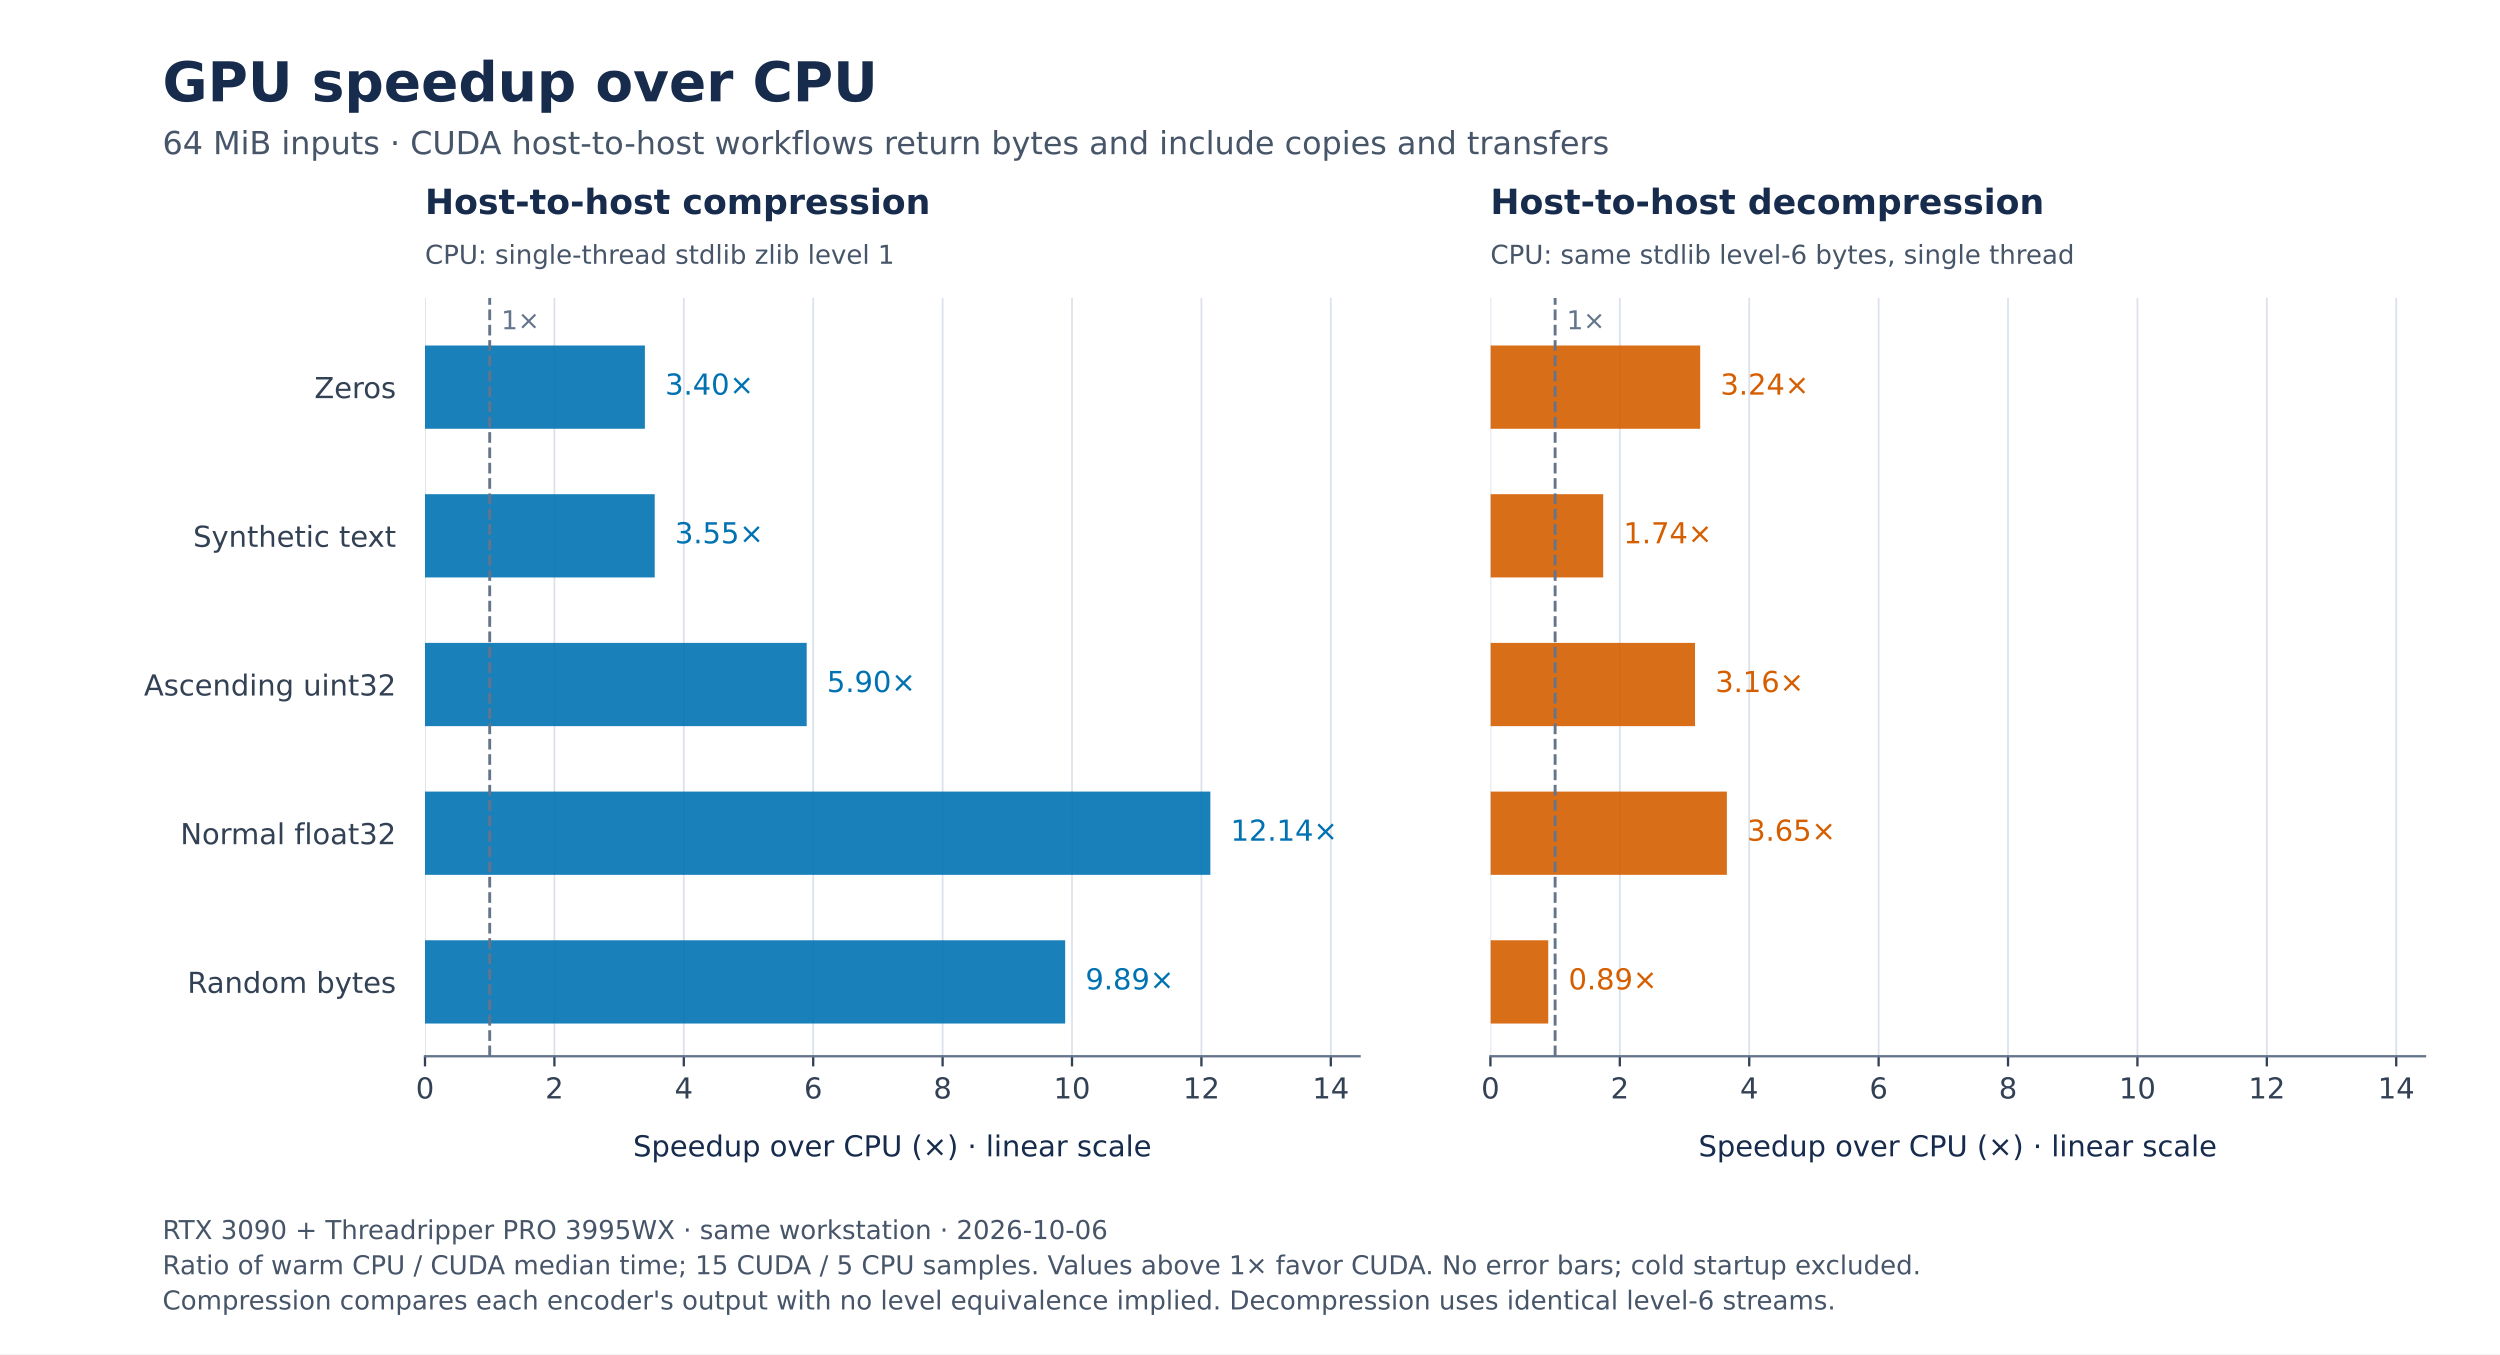
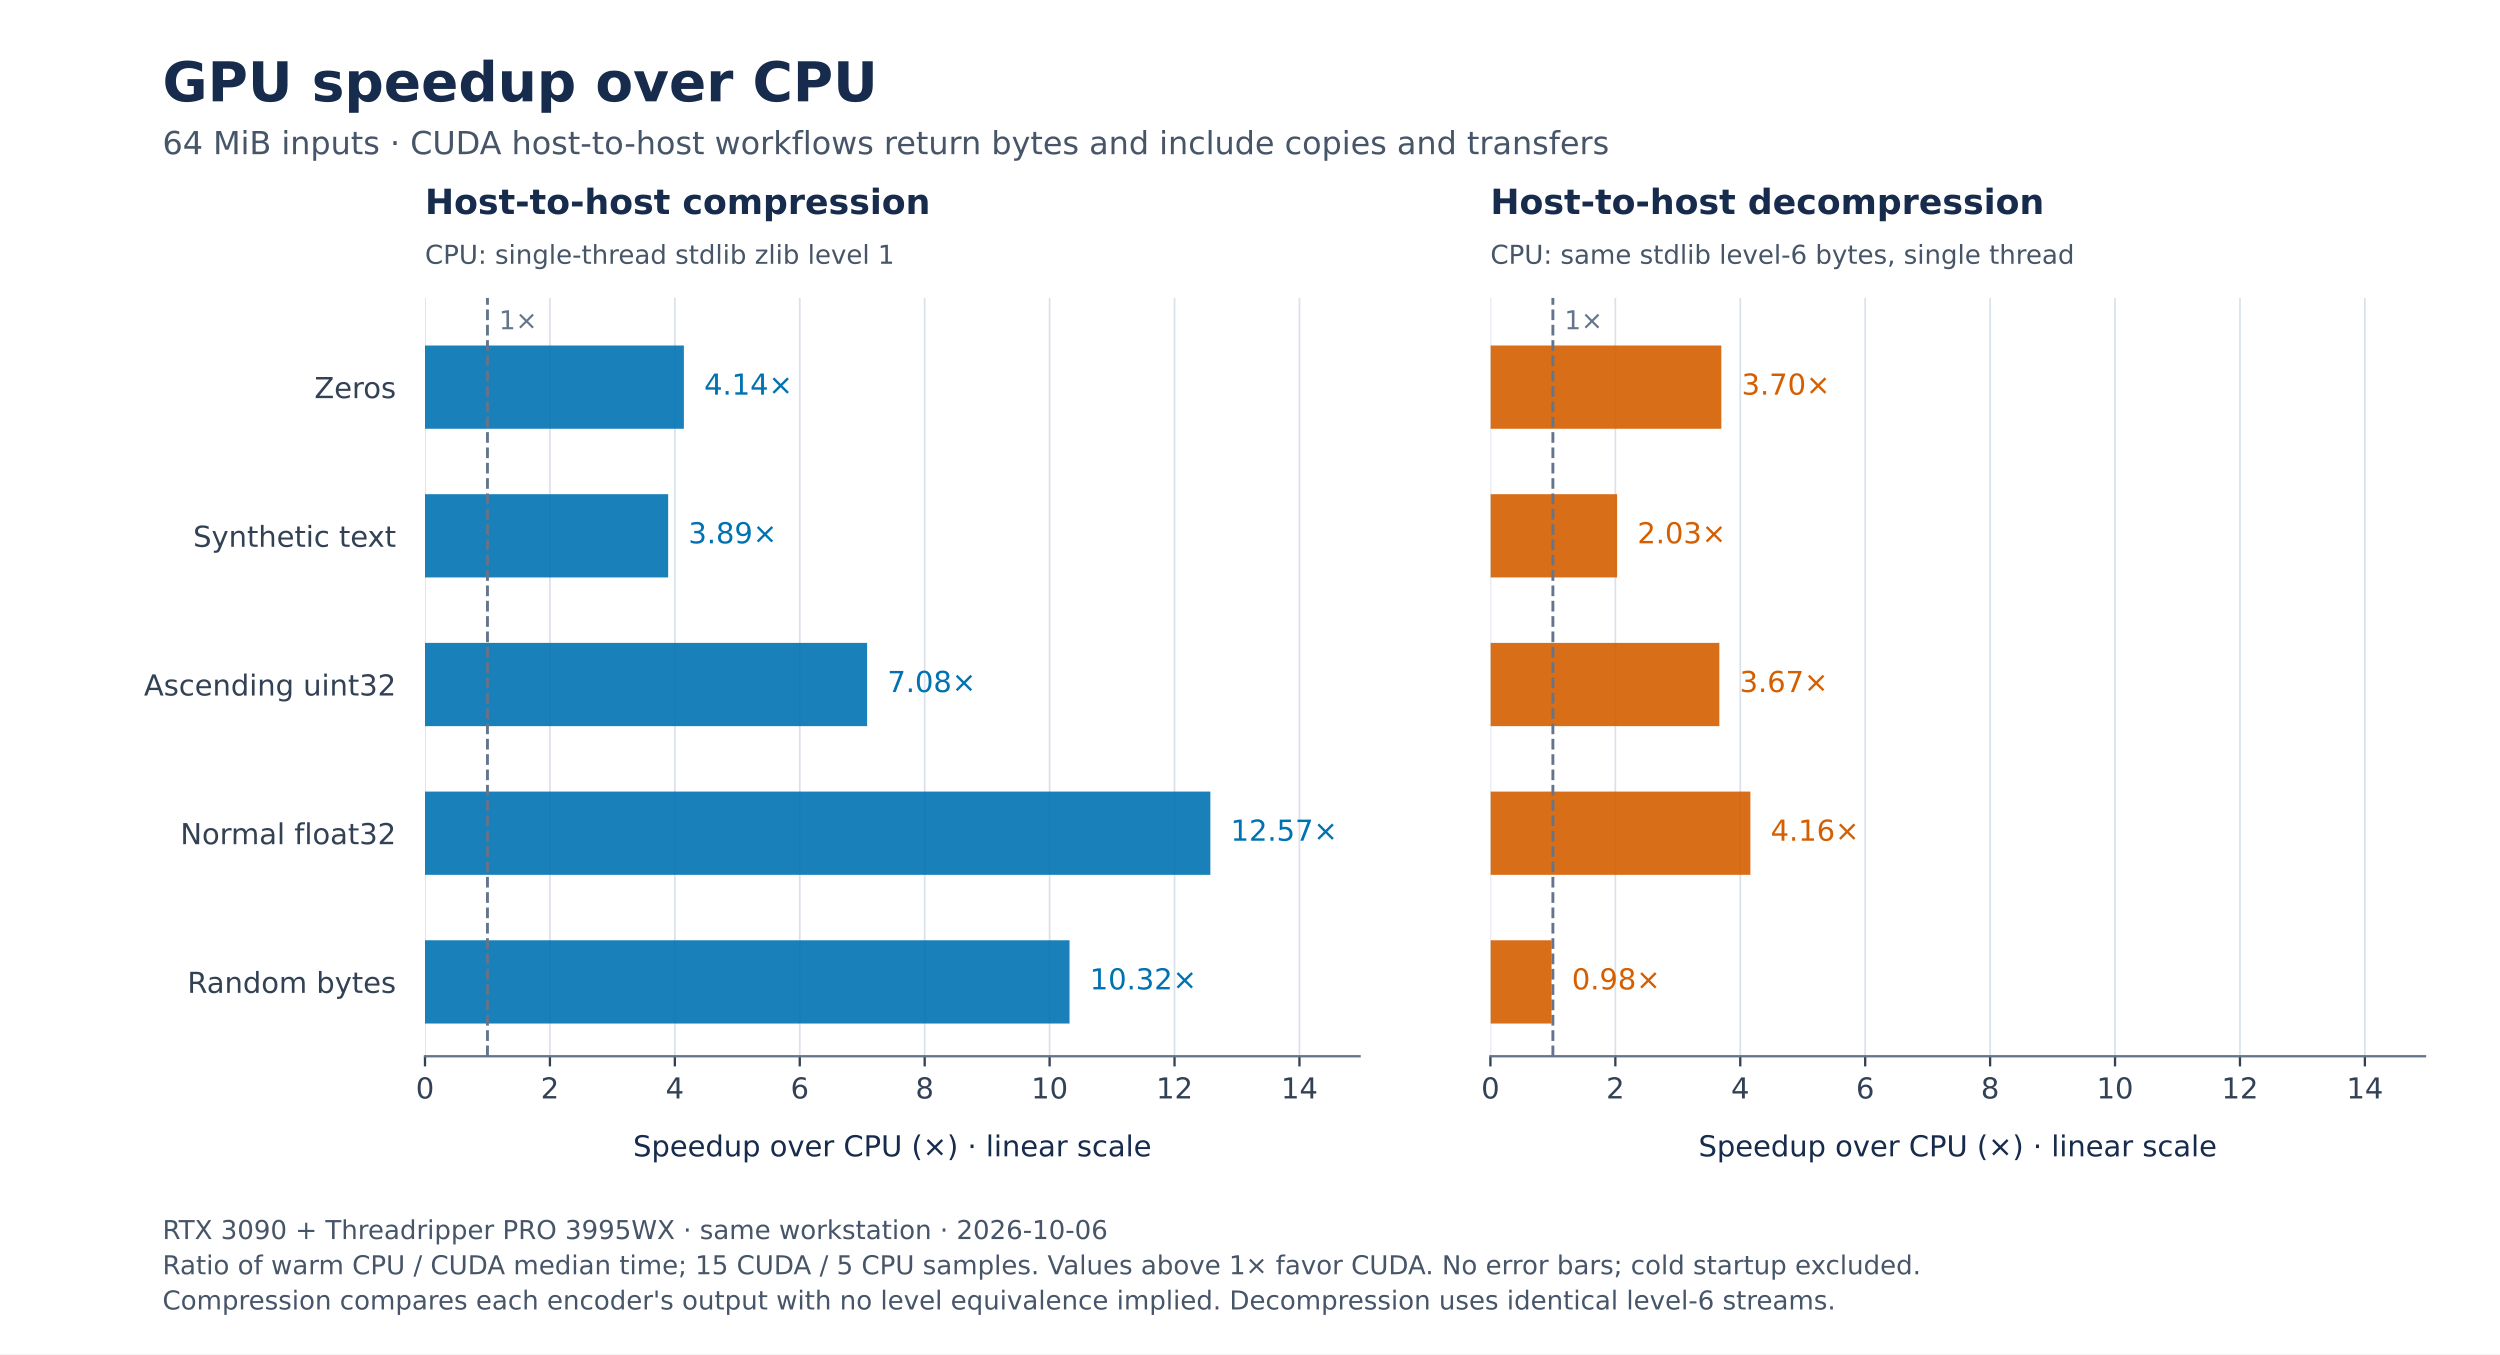
<svg xmlns="http://www.w3.org/2000/svg" xmlns:xlink="http://www.w3.org/1999/xlink" width="864pt" height="468pt" viewBox="0 0 864 468" version="1.1">
  <defs>
    <style type="text/css">*{stroke-linejoin: round; stroke-linecap: butt}</style>
  </defs>
  <g id="figure_1">
    <g id="patch_1">
      <path d="M 0 468 L 864 468 L 864 0 L 0 0 z " style="fill: #ffffff" />
    </g>
    <g id="axes_1">
      <g id="patch_2">
        <path d="M 146.88 365.04 L 469.871 365.04 L 469.871 102.96 L 146.88 102.96 z " style="fill: #ffffff" />
      </g>
      <g id="matplotlib.axis_1">
        <g id="xtick_1">
          <g id="line2d_1">
            <path d="M 146.88 365.04 L 146.88 102.96 " clip-path="url(#p2e2765085f)" style="fill: none; stroke: #cbd5e1; stroke-opacity: 0.7; stroke-width: 0.6; stroke-linecap: square" />
          </g>
          <g id="line2d_2">
            <defs>
              <path id="mdb11cd550d" d="M 0 0 L 0 3.5 " style="stroke: #334155; stroke-width: 0.8" />
            </defs>
            <g>
              <use xlink:href="#mdb11cd550d" x="146.88" y="365.04" style="fill: #334155; stroke: #334155; stroke-width: 0.8" />
            </g>
          </g>
          <g id="text_1">
            <text style="font-size: 10px; font-family: 'DejaVu Sans'; text-anchor: middle; fill: #334155" x="146.88" y="379.638" transform="rotate(-0 146.88 379.6377)">0</text>
          </g>
        </g>
        <g id="xtick_2">
          <g id="line2d_3">
-             <path d="M 191.601 365.04 L 191.601 102.96 " clip-path="url(#p2e2765085f)" style="fill: none; stroke: #cbd5e1; stroke-opacity: 0.7; stroke-width: 0.6; stroke-linecap: square" />
+             <path d="M 190.053 365.04 L 190.053 102.96 " clip-path="url(#p2e2765085f)" style="fill: none; stroke: #cbd5e1; stroke-opacity: 0.7; stroke-width: 0.6; stroke-linecap: square" />
          </g>
          <g id="line2d_4">
            <g>
-               <use xlink:href="#mdb11cd550d" x="191.601" y="365.04" style="fill: #334155; stroke: #334155; stroke-width: 0.8" />
+               <use xlink:href="#mdb11cd550d" x="190.053" y="365.04" style="fill: #334155; stroke: #334155; stroke-width: 0.8" />
            </g>
          </g>
          <g id="text_2">
-             <text style="font-size: 10px; font-family: 'DejaVu Sans'; text-anchor: middle; fill: #334155" x="191.601" y="379.638" transform="rotate(-0 191.601 379.6377)">2</text>
+             <text style="font-size: 10px; font-family: 'DejaVu Sans'; text-anchor: middle; fill: #334155" x="190.053" y="379.638" transform="rotate(-0 190.0529 379.6377)">2</text>
          </g>
        </g>
        <g id="xtick_3">
          <g id="line2d_5">
-             <path d="M 236.322 365.04 L 236.322 102.96 " clip-path="url(#p2e2765085f)" style="fill: none; stroke: #cbd5e1; stroke-opacity: 0.7; stroke-width: 0.6; stroke-linecap: square" />
+             <path d="M 233.226 365.04 L 233.226 102.96 " clip-path="url(#p2e2765085f)" style="fill: none; stroke: #cbd5e1; stroke-opacity: 0.7; stroke-width: 0.6; stroke-linecap: square" />
          </g>
          <g id="line2d_6">
            <g>
-               <use xlink:href="#mdb11cd550d" x="236.322" y="365.04" style="fill: #334155; stroke: #334155; stroke-width: 0.8" />
+               <use xlink:href="#mdb11cd550d" x="233.226" y="365.04" style="fill: #334155; stroke: #334155; stroke-width: 0.8" />
            </g>
          </g>
          <g id="text_3">
-             <text style="font-size: 10px; font-family: 'DejaVu Sans'; text-anchor: middle; fill: #334155" x="236.322" y="379.638" transform="rotate(-0 236.3219 379.6377)">4</text>
+             <text style="font-size: 10px; font-family: 'DejaVu Sans'; text-anchor: middle; fill: #334155" x="233.226" y="379.638" transform="rotate(-0 233.2257 379.6377)">4</text>
          </g>
        </g>
        <g id="xtick_4">
          <g id="line2d_7">
-             <path d="M 281.043 365.04 L 281.043 102.96 " clip-path="url(#p2e2765085f)" style="fill: none; stroke: #cbd5e1; stroke-opacity: 0.7; stroke-width: 0.6; stroke-linecap: square" />
+             <path d="M 276.399 365.04 L 276.399 102.96 " clip-path="url(#p2e2765085f)" style="fill: none; stroke: #cbd5e1; stroke-opacity: 0.7; stroke-width: 0.6; stroke-linecap: square" />
          </g>
          <g id="line2d_8">
            <g>
-               <use xlink:href="#mdb11cd550d" x="281.043" y="365.04" style="fill: #334155; stroke: #334155; stroke-width: 0.8" />
+               <use xlink:href="#mdb11cd550d" x="276.399" y="365.04" style="fill: #334155; stroke: #334155; stroke-width: 0.8" />
            </g>
          </g>
          <g id="text_4">
-             <text style="font-size: 10px; font-family: 'DejaVu Sans'; text-anchor: middle; fill: #334155" x="281.043" y="379.638" transform="rotate(-0 281.0429 379.6377)">6</text>
+             <text style="font-size: 10px; font-family: 'DejaVu Sans'; text-anchor: middle; fill: #334155" x="276.399" y="379.638" transform="rotate(-0 276.3986 379.6377)">6</text>
          </g>
        </g>
        <g id="xtick_5">
          <g id="line2d_9">
-             <path d="M 325.764 365.04 L 325.764 102.96 " clip-path="url(#p2e2765085f)" style="fill: none; stroke: #cbd5e1; stroke-opacity: 0.7; stroke-width: 0.6; stroke-linecap: square" />
+             <path d="M 319.571 365.04 L 319.571 102.96 " clip-path="url(#p2e2765085f)" style="fill: none; stroke: #cbd5e1; stroke-opacity: 0.7; stroke-width: 0.6; stroke-linecap: square" />
          </g>
          <g id="line2d_10">
            <g>
-               <use xlink:href="#mdb11cd550d" x="325.764" y="365.04" style="fill: #334155; stroke: #334155; stroke-width: 0.8" />
+               <use xlink:href="#mdb11cd550d" x="319.571" y="365.04" style="fill: #334155; stroke: #334155; stroke-width: 0.8" />
            </g>
          </g>
          <g id="text_5">
-             <text style="font-size: 10px; font-family: 'DejaVu Sans'; text-anchor: middle; fill: #334155" x="325.764" y="379.638" transform="rotate(-0 325.7638 379.6377)">8</text>
+             <text style="font-size: 10px; font-family: 'DejaVu Sans'; text-anchor: middle; fill: #334155" x="319.571" y="379.638" transform="rotate(-0 319.5714 379.6377)">8</text>
          </g>
        </g>
        <g id="xtick_6">
          <g id="line2d_11">
-             <path d="M 370.485 365.04 L 370.485 102.96 " clip-path="url(#p2e2765085f)" style="fill: none; stroke: #cbd5e1; stroke-opacity: 0.7; stroke-width: 0.6; stroke-linecap: square" />
+             <path d="M 362.744 365.04 L 362.744 102.96 " clip-path="url(#p2e2765085f)" style="fill: none; stroke: #cbd5e1; stroke-opacity: 0.7; stroke-width: 0.6; stroke-linecap: square" />
          </g>
          <g id="line2d_12">
            <g>
-               <use xlink:href="#mdb11cd550d" x="370.485" y="365.04" style="fill: #334155; stroke: #334155; stroke-width: 0.8" />
+               <use xlink:href="#mdb11cd550d" x="362.744" y="365.04" style="fill: #334155; stroke: #334155; stroke-width: 0.8" />
            </g>
          </g>
          <g id="text_6">
-             <text style="font-size: 10px; font-family: 'DejaVu Sans'; text-anchor: middle; fill: #334155" x="370.485" y="379.638" transform="rotate(-0 370.4848 379.6377)">10</text>
+             <text style="font-size: 10px; font-family: 'DejaVu Sans'; text-anchor: middle; fill: #334155" x="362.744" y="379.638" transform="rotate(-0 362.7443 379.6377)">10</text>
          </g>
        </g>
        <g id="xtick_7">
          <g id="line2d_13">
-             <path d="M 415.206 365.04 L 415.206 102.96 " clip-path="url(#p2e2765085f)" style="fill: none; stroke: #cbd5e1; stroke-opacity: 0.7; stroke-width: 0.6; stroke-linecap: square" />
+             <path d="M 405.917 365.04 L 405.917 102.96 " clip-path="url(#p2e2765085f)" style="fill: none; stroke: #cbd5e1; stroke-opacity: 0.7; stroke-width: 0.6; stroke-linecap: square" />
          </g>
          <g id="line2d_14">
            <g>
-               <use xlink:href="#mdb11cd550d" x="415.206" y="365.04" style="fill: #334155; stroke: #334155; stroke-width: 0.8" />
+               <use xlink:href="#mdb11cd550d" x="405.917" y="365.04" style="fill: #334155; stroke: #334155; stroke-width: 0.8" />
            </g>
          </g>
          <g id="text_7">
-             <text style="font-size: 10px; font-family: 'DejaVu Sans'; text-anchor: middle; fill: #334155" x="415.206" y="379.638" transform="rotate(-0 415.2058 379.6377)">12</text>
+             <text style="font-size: 10px; font-family: 'DejaVu Sans'; text-anchor: middle; fill: #334155" x="405.917" y="379.638" transform="rotate(-0 405.9171 379.6377)">12</text>
          </g>
        </g>
        <g id="xtick_8">
          <g id="line2d_15">
-             <path d="M 459.927 365.04 L 459.927 102.96 " clip-path="url(#p2e2765085f)" style="fill: none; stroke: #cbd5e1; stroke-opacity: 0.7; stroke-width: 0.6; stroke-linecap: square" />
+             <path d="M 449.09 365.04 L 449.09 102.96 " clip-path="url(#p2e2765085f)" style="fill: none; stroke: #cbd5e1; stroke-opacity: 0.7; stroke-width: 0.6; stroke-linecap: square" />
          </g>
          <g id="line2d_16">
            <g>
-               <use xlink:href="#mdb11cd550d" x="459.927" y="365.04" style="fill: #334155; stroke: #334155; stroke-width: 0.8" />
+               <use xlink:href="#mdb11cd550d" x="449.09" y="365.04" style="fill: #334155; stroke: #334155; stroke-width: 0.8" />
            </g>
          </g>
          <g id="text_8">
-             <text style="font-size: 10px; font-family: 'DejaVu Sans'; text-anchor: middle; fill: #334155" x="459.927" y="379.638" transform="rotate(-0 459.9267 379.6377)">14</text>
+             <text style="font-size: 10px; font-family: 'DejaVu Sans'; text-anchor: middle; fill: #334155" x="449.09" y="379.638" transform="rotate(-0 449.09 379.6377)">14</text>
          </g>
        </g>
        <g id="text_9">
          <text style="font-size: 10px; font-family: 'DejaVu Sans'; text-anchor: middle; fill: #172b4d" x="308.375" y="399.638" transform="rotate(-0 308.3753 399.6384)">Speedup over CPU (×) · linear scale</text>
        </g>
      </g>
      <g id="matplotlib.axis_2">
        <g id="ytick_1">
          <g id="line2d_17" />
          <g id="text_10">
            <text style="font-size: 10px; font-family: 'DejaVu Sans'; text-anchor: end; fill: #334155" x="136.88" y="137.592" transform="rotate(-0 136.88 137.5918)">Zeros</text>
          </g>
        </g>
        <g id="ytick_2">
          <g id="line2d_18" />
          <g id="text_11">
            <text style="font-size: 10px; font-family: 'DejaVu Sans'; text-anchor: end; fill: #334155" x="136.88" y="188.98" transform="rotate(-0 136.88 188.9804)">Synthetic text</text>
          </g>
        </g>
        <g id="ytick_3">
          <g id="line2d_19" />
          <g id="text_12">
            <text style="font-size: 10px; font-family: 'DejaVu Sans'; text-anchor: end; fill: #334155" x="136.88" y="240.369" transform="rotate(-0 136.88 240.3686)">Ascending uint32</text>
          </g>
        </g>
        <g id="ytick_4">
          <g id="line2d_20" />
          <g id="text_13">
            <text style="font-size: 10px; font-family: 'DejaVu Sans'; text-anchor: end; fill: #334155" x="136.88" y="291.757" transform="rotate(-0 136.88 291.7569)">Normal float32</text>
          </g>
        </g>
        <g id="ytick_5">
          <g id="line2d_21" />
          <g id="text_14">
            <text style="font-size: 10px; font-family: 'DejaVu Sans'; text-anchor: end; fill: #334155" x="136.88" y="343.145" transform="rotate(-0 136.88 343.1451)">Random bytes</text>
          </g>
        </g>
      </g>
      <g id="patch_3">
        <path d="M 146.88 365.04 L 469.871 365.04 " style="fill: none; stroke: #64748b; stroke-width: 0.8; stroke-linejoin: miter; stroke-linecap: square" />
      </g>
      <g id="text_15">
        <text style="font-size: 9px; font-family: 'DejaVu Sans'; text-anchor: start; fill: #475569" x="146.88" y="91.166" transform="rotate(-0 146.88 91.1664)">CPU: single-thread stdlib zlib level 1</text>
      </g>
      <g id="patch_4">
-         <path d="M 146.88 119.404 L 222.871 119.404 L 222.871 148.182 L 146.88 148.182 z " clip-path="url(#p2e2765085f)" style="fill: #0072b2; opacity: 0.9" />
+         <path d="M 146.88 119.404 L 236.349 119.404 L 236.349 148.182 L 146.88 148.182 z " clip-path="url(#p2e2765085f)" style="fill: #0072b2; opacity: 0.9" />
      </g>
      <g id="patch_5">
-         <path d="M 146.88 170.792 L 226.261 170.792 L 226.261 199.57 L 146.88 199.57 z " clip-path="url(#p2e2765085f)" style="fill: #0072b2; opacity: 0.9" />
+         <path d="M 146.88 170.792 L 230.913 170.792 L 230.913 199.57 L 146.88 199.57 z " clip-path="url(#p2e2765085f)" style="fill: #0072b2; opacity: 0.9" />
      </g>
      <g id="patch_6">
-         <path d="M 146.88 222.181 L 278.791 222.181 L 278.791 250.958 L 146.88 250.958 z " clip-path="url(#p2e2765085f)" style="fill: #0072b2; opacity: 0.9" />
+         <path d="M 146.88 222.181 L 299.679 222.181 L 299.679 250.958 L 146.88 250.958 z " clip-path="url(#p2e2765085f)" style="fill: #0072b2; opacity: 0.9" />
      </g>
      <g id="patch_7">
        <path d="M 146.88 273.569 L 418.301 273.569 L 418.301 302.346 L 146.88 302.346 z " clip-path="url(#p2e2765085f)" style="fill: #0072b2; opacity: 0.9" />
      </g>
      <g id="patch_8">
-         <path d="M 146.88 324.957 L 368.128 324.957 L 368.128 353.735 L 146.88 353.735 z " clip-path="url(#p2e2765085f)" style="fill: #0072b2; opacity: 0.9" />
+         <path d="M 146.88 324.957 L 369.633 324.957 L 369.633 353.735 L 146.88 353.735 z " clip-path="url(#p2e2765085f)" style="fill: #0072b2; opacity: 0.9" />
      </g>
      <g id="text_16">
-         <text style="font-size: 9px; font-family: 'DejaVu Sans'; text-anchor: start; fill: #64748b" x="173.24" y="113.798" transform="rotate(-0 173.2405 113.7979)">1×</text>
+         <text style="font-size: 9px; font-family: 'DejaVu Sans'; text-anchor: start; fill: #64748b" x="172.466" y="113.798" transform="rotate(-0 172.4664 113.7979)">1×</text>
      </g>
      <g id="text_17">
-         <text style="font-size: 10px; font-family: 'DejaVu Sans'; text-anchor: start; fill: #0072b2" x="229.871" y="136.391" transform="rotate(-0 229.8713 136.3906)">3.40×</text>
+         <text style="font-size: 10px; font-family: 'DejaVu Sans'; text-anchor: start; fill: #0072b2" x="243.349" y="136.391" transform="rotate(-0 243.3485 136.3906)">4.14×</text>
      </g>
      <g id="text_18">
-         <text style="font-size: 10px; font-family: 'DejaVu Sans'; text-anchor: start; fill: #0072b2" x="233.261" y="187.779" transform="rotate(-0 233.2614 187.7788)">3.55×</text>
+         <text style="font-size: 10px; font-family: 'DejaVu Sans'; text-anchor: start; fill: #0072b2" x="237.913" y="187.779" transform="rotate(-0 237.9129 187.7788)">3.89×</text>
      </g>
      <g id="text_19">
-         <text style="font-size: 10px; font-family: 'DejaVu Sans'; text-anchor: start; fill: #0072b2" x="285.791" y="239.167" transform="rotate(-0 285.7909 239.1671)">5.90×</text>
+         <text style="font-size: 10px; font-family: 'DejaVu Sans'; text-anchor: start; fill: #0072b2" x="306.679" y="239.167" transform="rotate(-0 306.6785 239.1671)">7.08×</text>
      </g>
      <g id="text_20">
-         <text style="font-size: 10px; font-family: 'DejaVu Sans'; text-anchor: start; fill: #0072b2" x="425.301" y="290.555" transform="rotate(-0 425.3007 290.5553)">12.14×</text>
+         <text style="font-size: 10px; font-family: 'DejaVu Sans'; text-anchor: start; fill: #0072b2" x="425.301" y="290.555" transform="rotate(-0 425.3007 290.5553)">12.57×</text>
      </g>
      <g id="text_21">
-         <text style="font-size: 10px; font-family: 'DejaVu Sans'; text-anchor: start; fill: #0072b2" x="375.128" y="341.944" transform="rotate(-0 375.1285 341.9435)">9.89×</text>
+         <text style="font-size: 10px; font-family: 'DejaVu Sans'; text-anchor: start; fill: #0072b2" x="376.633" y="341.944" transform="rotate(-0 376.633 341.9435)">10.32×</text>
      </g>
      <g id="text_22">
        <text style="font-weight: 700; font-size: 12px; font-family: 'DejaVu Sans'; text-anchor: start; fill: #172b4d" x="146.88" y="73.96" transform="rotate(-0 146.88 73.96)">Host-to-host compression</text>
      </g>
      <g id="line2d_22">
-         <path d="M 169.24 365.04 L 169.24 102.96 " clip-path="url(#p2e2765085f)" style="fill: none; stroke-dasharray: 3.7,1.6; stroke-dashoffset: 0; stroke: #64748b" />
+         <path d="M 168.466 365.04 L 168.466 102.96 " clip-path="url(#p2e2765085f)" style="fill: none; stroke-dasharray: 3.7,1.6; stroke-dashoffset: 0; stroke: #64748b" />
      </g>
    </g>
    <g id="axes_2">
      <g id="patch_9">
        <path d="M 515.089 365.04 L 838.08 365.04 L 838.08 102.96 L 515.089 102.96 z " style="fill: #ffffff" />
      </g>
      <g id="matplotlib.axis_3">
        <g id="xtick_9">
          <g id="line2d_23">
            <path d="M 515.089 365.04 L 515.089 102.96 " clip-path="url(#p1212533835)" style="fill: none; stroke: #cbd5e1; stroke-opacity: 0.7; stroke-width: 0.6; stroke-linecap: square" />
          </g>
          <g id="line2d_24">
            <g>
              <use xlink:href="#mdb11cd550d" x="515.089" y="365.04" style="fill: #334155; stroke: #334155; stroke-width: 0.8" />
            </g>
          </g>
          <g id="text_23">
            <text style="font-size: 10px; font-family: 'DejaVu Sans'; text-anchor: middle; fill: #334155" x="515.089" y="379.638" transform="rotate(-0 515.0893 379.6377)">0</text>
          </g>
        </g>
        <g id="xtick_10">
          <g id="line2d_25">
-             <path d="M 559.81 365.04 L 559.81 102.96 " clip-path="url(#p1212533835)" style="fill: none; stroke: #cbd5e1; stroke-opacity: 0.7; stroke-width: 0.6; stroke-linecap: square" />
+             <path d="M 558.262 365.04 L 558.262 102.96 " clip-path="url(#p1212533835)" style="fill: none; stroke: #cbd5e1; stroke-opacity: 0.7; stroke-width: 0.6; stroke-linecap: square" />
          </g>
          <g id="line2d_26">
            <g>
-               <use xlink:href="#mdb11cd550d" x="559.81" y="365.04" style="fill: #334155; stroke: #334155; stroke-width: 0.8" />
+               <use xlink:href="#mdb11cd550d" x="558.262" y="365.04" style="fill: #334155; stroke: #334155; stroke-width: 0.8" />
            </g>
          </g>
          <g id="text_24">
-             <text style="font-size: 10px; font-family: 'DejaVu Sans'; text-anchor: middle; fill: #334155" x="559.81" y="379.638" transform="rotate(-0 559.8103 379.6377)">2</text>
+             <text style="font-size: 10px; font-family: 'DejaVu Sans'; text-anchor: middle; fill: #334155" x="558.262" y="379.638" transform="rotate(-0 558.2622 379.6377)">2</text>
          </g>
        </g>
        <g id="xtick_11">
          <g id="line2d_27">
-             <path d="M 604.531 365.04 L 604.531 102.96 " clip-path="url(#p1212533835)" style="fill: none; stroke: #cbd5e1; stroke-opacity: 0.7; stroke-width: 0.6; stroke-linecap: square" />
+             <path d="M 601.435 365.04 L 601.435 102.96 " clip-path="url(#p1212533835)" style="fill: none; stroke: #cbd5e1; stroke-opacity: 0.7; stroke-width: 0.6; stroke-linecap: square" />
          </g>
          <g id="line2d_28">
            <g>
-               <use xlink:href="#mdb11cd550d" x="604.531" y="365.04" style="fill: #334155; stroke: #334155; stroke-width: 0.8" />
+               <use xlink:href="#mdb11cd550d" x="601.435" y="365.04" style="fill: #334155; stroke: #334155; stroke-width: 0.8" />
            </g>
          </g>
          <g id="text_25">
-             <text style="font-size: 10px; font-family: 'DejaVu Sans'; text-anchor: middle; fill: #334155" x="604.531" y="379.638" transform="rotate(-0 604.5313 379.6377)">4</text>
+             <text style="font-size: 10px; font-family: 'DejaVu Sans'; text-anchor: middle; fill: #334155" x="601.435" y="379.638" transform="rotate(-0 601.4351 379.6377)">4</text>
          </g>
        </g>
        <g id="xtick_12">
          <g id="line2d_29">
-             <path d="M 649.252 365.04 L 649.252 102.96 " clip-path="url(#p1212533835)" style="fill: none; stroke: #cbd5e1; stroke-opacity: 0.7; stroke-width: 0.6; stroke-linecap: square" />
+             <path d="M 644.608 365.04 L 644.608 102.96 " clip-path="url(#p1212533835)" style="fill: none; stroke: #cbd5e1; stroke-opacity: 0.7; stroke-width: 0.6; stroke-linecap: square" />
          </g>
          <g id="line2d_30">
            <g>
-               <use xlink:href="#mdb11cd550d" x="649.252" y="365.04" style="fill: #334155; stroke: #334155; stroke-width: 0.8" />
+               <use xlink:href="#mdb11cd550d" x="644.608" y="365.04" style="fill: #334155; stroke: #334155; stroke-width: 0.8" />
            </g>
          </g>
          <g id="text_26">
-             <text style="font-size: 10px; font-family: 'DejaVu Sans'; text-anchor: middle; fill: #334155" x="649.252" y="379.638" transform="rotate(-0 649.2522 379.6377)">6</text>
+             <text style="font-size: 10px; font-family: 'DejaVu Sans'; text-anchor: middle; fill: #334155" x="644.608" y="379.638" transform="rotate(-0 644.6079 379.6377)">6</text>
          </g>
        </g>
        <g id="xtick_13">
          <g id="line2d_31">
-             <path d="M 693.973 365.04 L 693.973 102.96 " clip-path="url(#p1212533835)" style="fill: none; stroke: #cbd5e1; stroke-opacity: 0.7; stroke-width: 0.6; stroke-linecap: square" />
+             <path d="M 687.781 365.04 L 687.781 102.96 " clip-path="url(#p1212533835)" style="fill: none; stroke: #cbd5e1; stroke-opacity: 0.7; stroke-width: 0.6; stroke-linecap: square" />
          </g>
          <g id="line2d_32">
            <g>
-               <use xlink:href="#mdb11cd550d" x="693.973" y="365.04" style="fill: #334155; stroke: #334155; stroke-width: 0.8" />
+               <use xlink:href="#mdb11cd550d" x="687.781" y="365.04" style="fill: #334155; stroke: #334155; stroke-width: 0.8" />
            </g>
          </g>
          <g id="text_27">
-             <text style="font-size: 10px; font-family: 'DejaVu Sans'; text-anchor: middle; fill: #334155" x="693.973" y="379.638" transform="rotate(-0 693.9732 379.6377)">8</text>
+             <text style="font-size: 10px; font-family: 'DejaVu Sans'; text-anchor: middle; fill: #334155" x="687.781" y="379.638" transform="rotate(-0 687.7808 379.6377)">8</text>
          </g>
        </g>
        <g id="xtick_14">
          <g id="line2d_33">
-             <path d="M 738.694 365.04 L 738.694 102.96 " clip-path="url(#p1212533835)" style="fill: none; stroke: #cbd5e1; stroke-opacity: 0.7; stroke-width: 0.6; stroke-linecap: square" />
+             <path d="M 730.954 365.04 L 730.954 102.96 " clip-path="url(#p1212533835)" style="fill: none; stroke: #cbd5e1; stroke-opacity: 0.7; stroke-width: 0.6; stroke-linecap: square" />
          </g>
          <g id="line2d_34">
            <g>
-               <use xlink:href="#mdb11cd550d" x="738.694" y="365.04" style="fill: #334155; stroke: #334155; stroke-width: 0.8" />
+               <use xlink:href="#mdb11cd550d" x="730.954" y="365.04" style="fill: #334155; stroke: #334155; stroke-width: 0.8" />
            </g>
          </g>
          <g id="text_28">
-             <text style="font-size: 10px; font-family: 'DejaVu Sans'; text-anchor: middle; fill: #334155" x="738.694" y="379.638" transform="rotate(-0 738.6941 379.6377)">10</text>
+             <text style="font-size: 10px; font-family: 'DejaVu Sans'; text-anchor: middle; fill: #334155" x="730.954" y="379.638" transform="rotate(-0 730.9536 379.6377)">10</text>
          </g>
        </g>
        <g id="xtick_15">
          <g id="line2d_35">
-             <path d="M 783.415 365.04 L 783.415 102.96 " clip-path="url(#p1212533835)" style="fill: none; stroke: #cbd5e1; stroke-opacity: 0.7; stroke-width: 0.6; stroke-linecap: square" />
+             <path d="M 774.126 365.04 L 774.126 102.96 " clip-path="url(#p1212533835)" style="fill: none; stroke: #cbd5e1; stroke-opacity: 0.7; stroke-width: 0.6; stroke-linecap: square" />
          </g>
          <g id="line2d_36">
            <g>
-               <use xlink:href="#mdb11cd550d" x="783.415" y="365.04" style="fill: #334155; stroke: #334155; stroke-width: 0.8" />
+               <use xlink:href="#mdb11cd550d" x="774.126" y="365.04" style="fill: #334155; stroke: #334155; stroke-width: 0.8" />
            </g>
          </g>
          <g id="text_29">
-             <text style="font-size: 10px; font-family: 'DejaVu Sans'; text-anchor: middle; fill: #334155" x="783.415" y="379.638" transform="rotate(-0 783.4151 379.6377)">12</text>
+             <text style="font-size: 10px; font-family: 'DejaVu Sans'; text-anchor: middle; fill: #334155" x="774.126" y="379.638" transform="rotate(-0 774.1265 379.6377)">12</text>
          </g>
        </g>
        <g id="xtick_16">
          <g id="line2d_37">
-             <path d="M 828.136 365.04 L 828.136 102.96 " clip-path="url(#p1212533835)" style="fill: none; stroke: #cbd5e1; stroke-opacity: 0.7; stroke-width: 0.6; stroke-linecap: square" />
+             <path d="M 817.299 365.04 L 817.299 102.96 " clip-path="url(#p1212533835)" style="fill: none; stroke: #cbd5e1; stroke-opacity: 0.7; stroke-width: 0.6; stroke-linecap: square" />
          </g>
          <g id="line2d_38">
            <g>
-               <use xlink:href="#mdb11cd550d" x="828.136" y="365.04" style="fill: #334155; stroke: #334155; stroke-width: 0.8" />
+               <use xlink:href="#mdb11cd550d" x="817.299" y="365.04" style="fill: #334155; stroke: #334155; stroke-width: 0.8" />
            </g>
          </g>
          <g id="text_30">
-             <text style="font-size: 10px; font-family: 'DejaVu Sans'; text-anchor: middle; fill: #334155" x="828.136" y="379.638" transform="rotate(-0 828.1361 379.6377)">14</text>
+             <text style="font-size: 10px; font-family: 'DejaVu Sans'; text-anchor: middle; fill: #334155" x="817.299" y="379.638" transform="rotate(-0 817.2993 379.6377)">14</text>
          </g>
        </g>
        <g id="text_31">
          <text style="font-size: 10px; font-family: 'DejaVu Sans'; text-anchor: middle; fill: #172b4d" x="676.585" y="399.638" transform="rotate(-0 676.5847 399.6384)">Speedup over CPU (×) · linear scale</text>
        </g>
      </g>
      <g id="matplotlib.axis_4">
        <g id="ytick_6">
          <g id="line2d_39" />
        </g>
        <g id="ytick_7">
          <g id="line2d_40" />
        </g>
        <g id="ytick_8">
          <g id="line2d_41" />
        </g>
        <g id="ytick_9">
          <g id="line2d_42" />
        </g>
        <g id="ytick_10">
          <g id="line2d_43" />
        </g>
      </g>
      <g id="patch_10">
        <path d="M 515.089 365.04 L 838.08 365.04 " style="fill: none; stroke: #64748b; stroke-width: 0.8; stroke-linejoin: miter; stroke-linecap: square" />
      </g>
      <g id="text_32">
        <text style="font-size: 9px; font-family: 'DejaVu Sans'; text-anchor: start; fill: #475569" x="515.089" y="91.166" transform="rotate(-0 515.0893 91.1664)">CPU: same stdlib level-6 bytes, single thread</text>
      </g>
      <g id="patch_11">
-         <path d="M 515.089 119.404 L 587.583 119.404 L 587.583 148.182 L 515.089 148.182 z " clip-path="url(#p1212533835)" style="fill: #d55e00; opacity: 0.9" />
+         <path d="M 515.089 119.404 L 594.895 119.404 L 594.895 148.182 L 515.089 148.182 z " clip-path="url(#p1212533835)" style="fill: #d55e00; opacity: 0.9" />
      </g>
      <g id="patch_12">
-         <path d="M 515.089 170.792 L 554.069 170.792 L 554.069 199.57 L 515.089 199.57 z " clip-path="url(#p1212533835)" style="fill: #d55e00; opacity: 0.9" />
+         <path d="M 515.089 170.792 L 558.876 170.792 L 558.876 199.57 L 515.089 199.57 z " clip-path="url(#p1212533835)" style="fill: #d55e00; opacity: 0.9" />
      </g>
      <g id="patch_13">
-         <path d="M 515.089 222.181 L 585.797 222.181 L 585.797 250.958 L 515.089 250.958 z " clip-path="url(#p1212533835)" style="fill: #d55e00; opacity: 0.9" />
+         <path d="M 515.089 222.181 L 594.209 222.181 L 594.209 250.958 L 515.089 250.958 z " clip-path="url(#p1212533835)" style="fill: #d55e00; opacity: 0.9" />
      </g>
      <g id="patch_14">
-         <path d="M 515.089 273.569 L 596.81 273.569 L 596.81 302.346 L 515.089 302.346 z " clip-path="url(#p1212533835)" style="fill: #d55e00; opacity: 0.9" />
+         <path d="M 515.089 273.569 L 604.934 273.569 L 604.934 302.346 L 515.089 302.346 z " clip-path="url(#p1212533835)" style="fill: #d55e00; opacity: 0.9" />
      </g>
      <g id="patch_15">
-         <path d="M 515.089 324.957 L 535.074 324.957 L 535.074 353.735 L 515.089 353.735 z " clip-path="url(#p1212533835)" style="fill: #d55e00; opacity: 0.9" />
+         <path d="M 515.089 324.957 L 536.224 324.957 L 536.224 353.735 L 515.089 353.735 z " clip-path="url(#p1212533835)" style="fill: #d55e00; opacity: 0.9" />
      </g>
      <g id="text_33">
-         <text style="font-size: 9px; font-family: 'DejaVu Sans'; text-anchor: start; fill: #64748b" x="541.45" y="113.798" transform="rotate(-0 541.4498 113.7979)">1×</text>
+         <text style="font-size: 9px; font-family: 'DejaVu Sans'; text-anchor: start; fill: #64748b" x="540.676" y="113.798" transform="rotate(-0 540.6758 113.7979)">1×</text>
      </g>
      <g id="text_34">
-         <text style="font-size: 10px; font-family: 'DejaVu Sans'; text-anchor: start; fill: #d55e00" x="594.583" y="136.391" transform="rotate(-0 594.5828 136.3906)">3.24×</text>
+         <text style="font-size: 10px; font-family: 'DejaVu Sans'; text-anchor: start; fill: #d55e00" x="601.895" y="136.391" transform="rotate(-0 601.8949 136.3906)">3.70×</text>
      </g>
      <g id="text_35">
-         <text style="font-size: 10px; font-family: 'DejaVu Sans'; text-anchor: start; fill: #d55e00" x="561.069" y="187.779" transform="rotate(-0 561.0688 187.7788)">1.74×</text>
+         <text style="font-size: 10px; font-family: 'DejaVu Sans'; text-anchor: start; fill: #d55e00" x="565.876" y="187.779" transform="rotate(-0 565.8762 187.7788)">2.03×</text>
      </g>
      <g id="text_36">
-         <text style="font-size: 10px; font-family: 'DejaVu Sans'; text-anchor: start; fill: #d55e00" x="592.797" y="239.167" transform="rotate(-0 592.7969 239.1671)">3.16×</text>
+         <text style="font-size: 10px; font-family: 'DejaVu Sans'; text-anchor: start; fill: #d55e00" x="601.209" y="239.167" transform="rotate(-0 601.2086 239.1671)">3.67×</text>
      </g>
      <g id="text_37">
-         <text style="font-size: 10px; font-family: 'DejaVu Sans'; text-anchor: start; fill: #d55e00" x="603.81" y="290.555" transform="rotate(-0 603.8104 290.5553)">3.65×</text>
+         <text style="font-size: 10px; font-family: 'DejaVu Sans'; text-anchor: start; fill: #d55e00" x="611.934" y="290.555" transform="rotate(-0 611.9335 290.5553)">4.16×</text>
      </g>
      <g id="text_38">
-         <text style="font-size: 10px; font-family: 'DejaVu Sans'; text-anchor: start; fill: #d55e00" x="542.074" y="341.944" transform="rotate(-0 542.0743 341.9435)">0.89×</text>
+         <text style="font-size: 10px; font-family: 'DejaVu Sans'; text-anchor: start; fill: #d55e00" x="543.224" y="341.944" transform="rotate(-0 543.2236 341.9435)">0.98×</text>
      </g>
      <g id="text_39">
        <text style="font-weight: 700; font-size: 12px; font-family: 'DejaVu Sans'; text-anchor: start; fill: #172b4d" x="515.089" y="73.96" transform="rotate(-0 515.0893 73.96)">Host-to-host decompression</text>
      </g>
      <g id="line2d_44">
-         <path d="M 537.45 365.04 L 537.45 102.96 " clip-path="url(#p1212533835)" style="fill: none; stroke-dasharray: 3.7,1.6; stroke-dashoffset: 0; stroke: #64748b" />
+         <path d="M 536.676 365.04 L 536.676 102.96 " clip-path="url(#p1212533835)" style="fill: none; stroke-dasharray: 3.7,1.6; stroke-dashoffset: 0; stroke: #64748b" />
      </g>
    </g>
    <g id="text_40">
      <text style="font-weight: 700; font-size: 19px; font-family: 'DejaVu Sans'; text-anchor: start; fill: #172b4d" x="56.16" y="35.029" transform="rotate(-0 56.16 35.02903)">GPU speedup over CPU</text>
    </g>
    <g id="text_41">
      <text style="font-size: 11px; font-family: 'DejaVu Sans'; text-anchor: start; fill: #475569" x="56.16" y="53.286" transform="rotate(-0 56.16 53.28628)">64 MiB inputs · CUDA host-to-host workflows return bytes and include copies and transfers</text>
    </g>
    <g id="text_42">
      <text style="font-size: 9px; font-family: 'DejaVu Sans'; text-anchor: start; fill: #475569" x="56.16" y="428.22" transform="rotate(-0 56.16 428.22)">RTX 3090 + Threadripper PRO 3995WX · same workstation · 2026-10-06</text>
    </g>
    <g id="text_43">
      <text style="font-size: 9px; font-family: 'DejaVu Sans'; text-anchor: start; fill: #475569" x="56.16" y="440.388" transform="rotate(-0 56.16 440.388)">Ratio of warm CPU / CUDA median time; 15 CUDA / 5 CPU samples. Values above 1× favor CUDA. No error bars; cold startup excluded.</text>
    </g>
    <g id="text_44">
      <text style="font-size: 9px; font-family: 'DejaVu Sans'; text-anchor: start; fill: #475569" x="56.16" y="452.556" transform="rotate(-0 56.16 452.556)">Compression compares each encoder's output with no level equivalence implied. Decompression uses identical level-6 streams.</text>
    </g>
  </g>
  <defs>
    <clipPath id="p2e2765085f">
      <rect x="146.88" y="102.96" width="322.991" height="262.08" />
    </clipPath>
    <clipPath id="p1212533835">
      <rect x="515.089" y="102.96" width="322.991" height="262.08" />
    </clipPath>
  </defs>
</svg>
